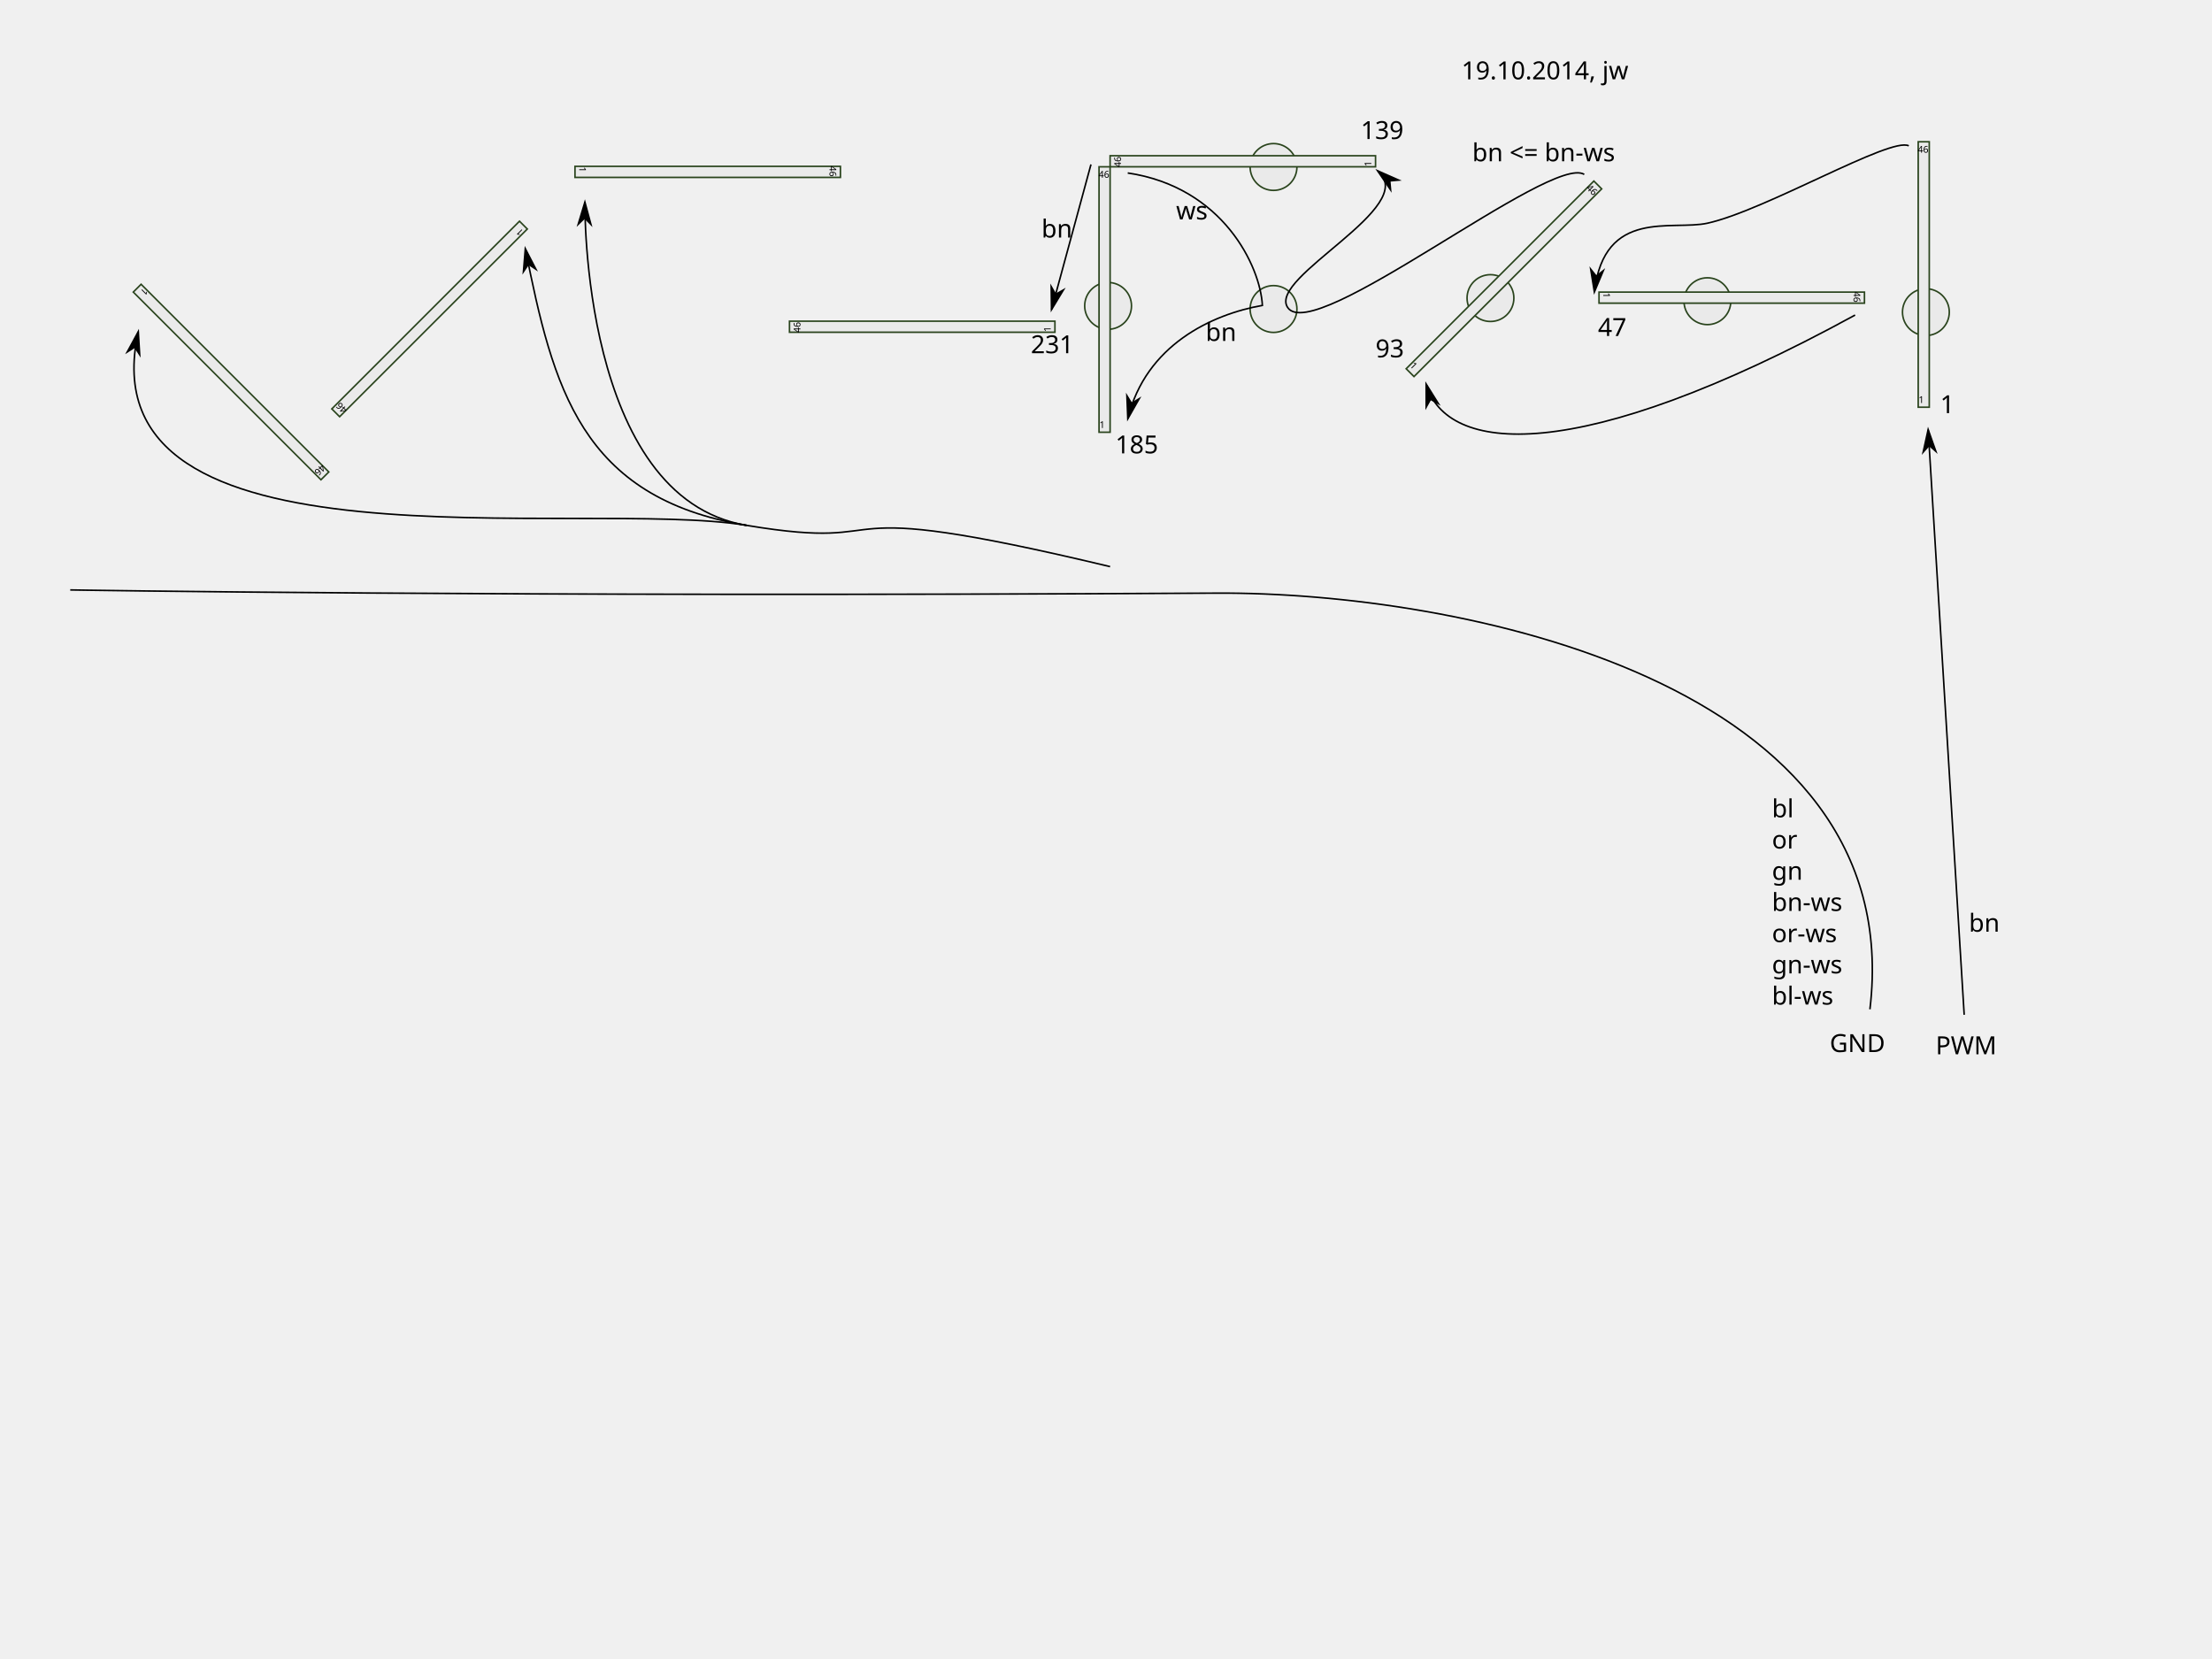
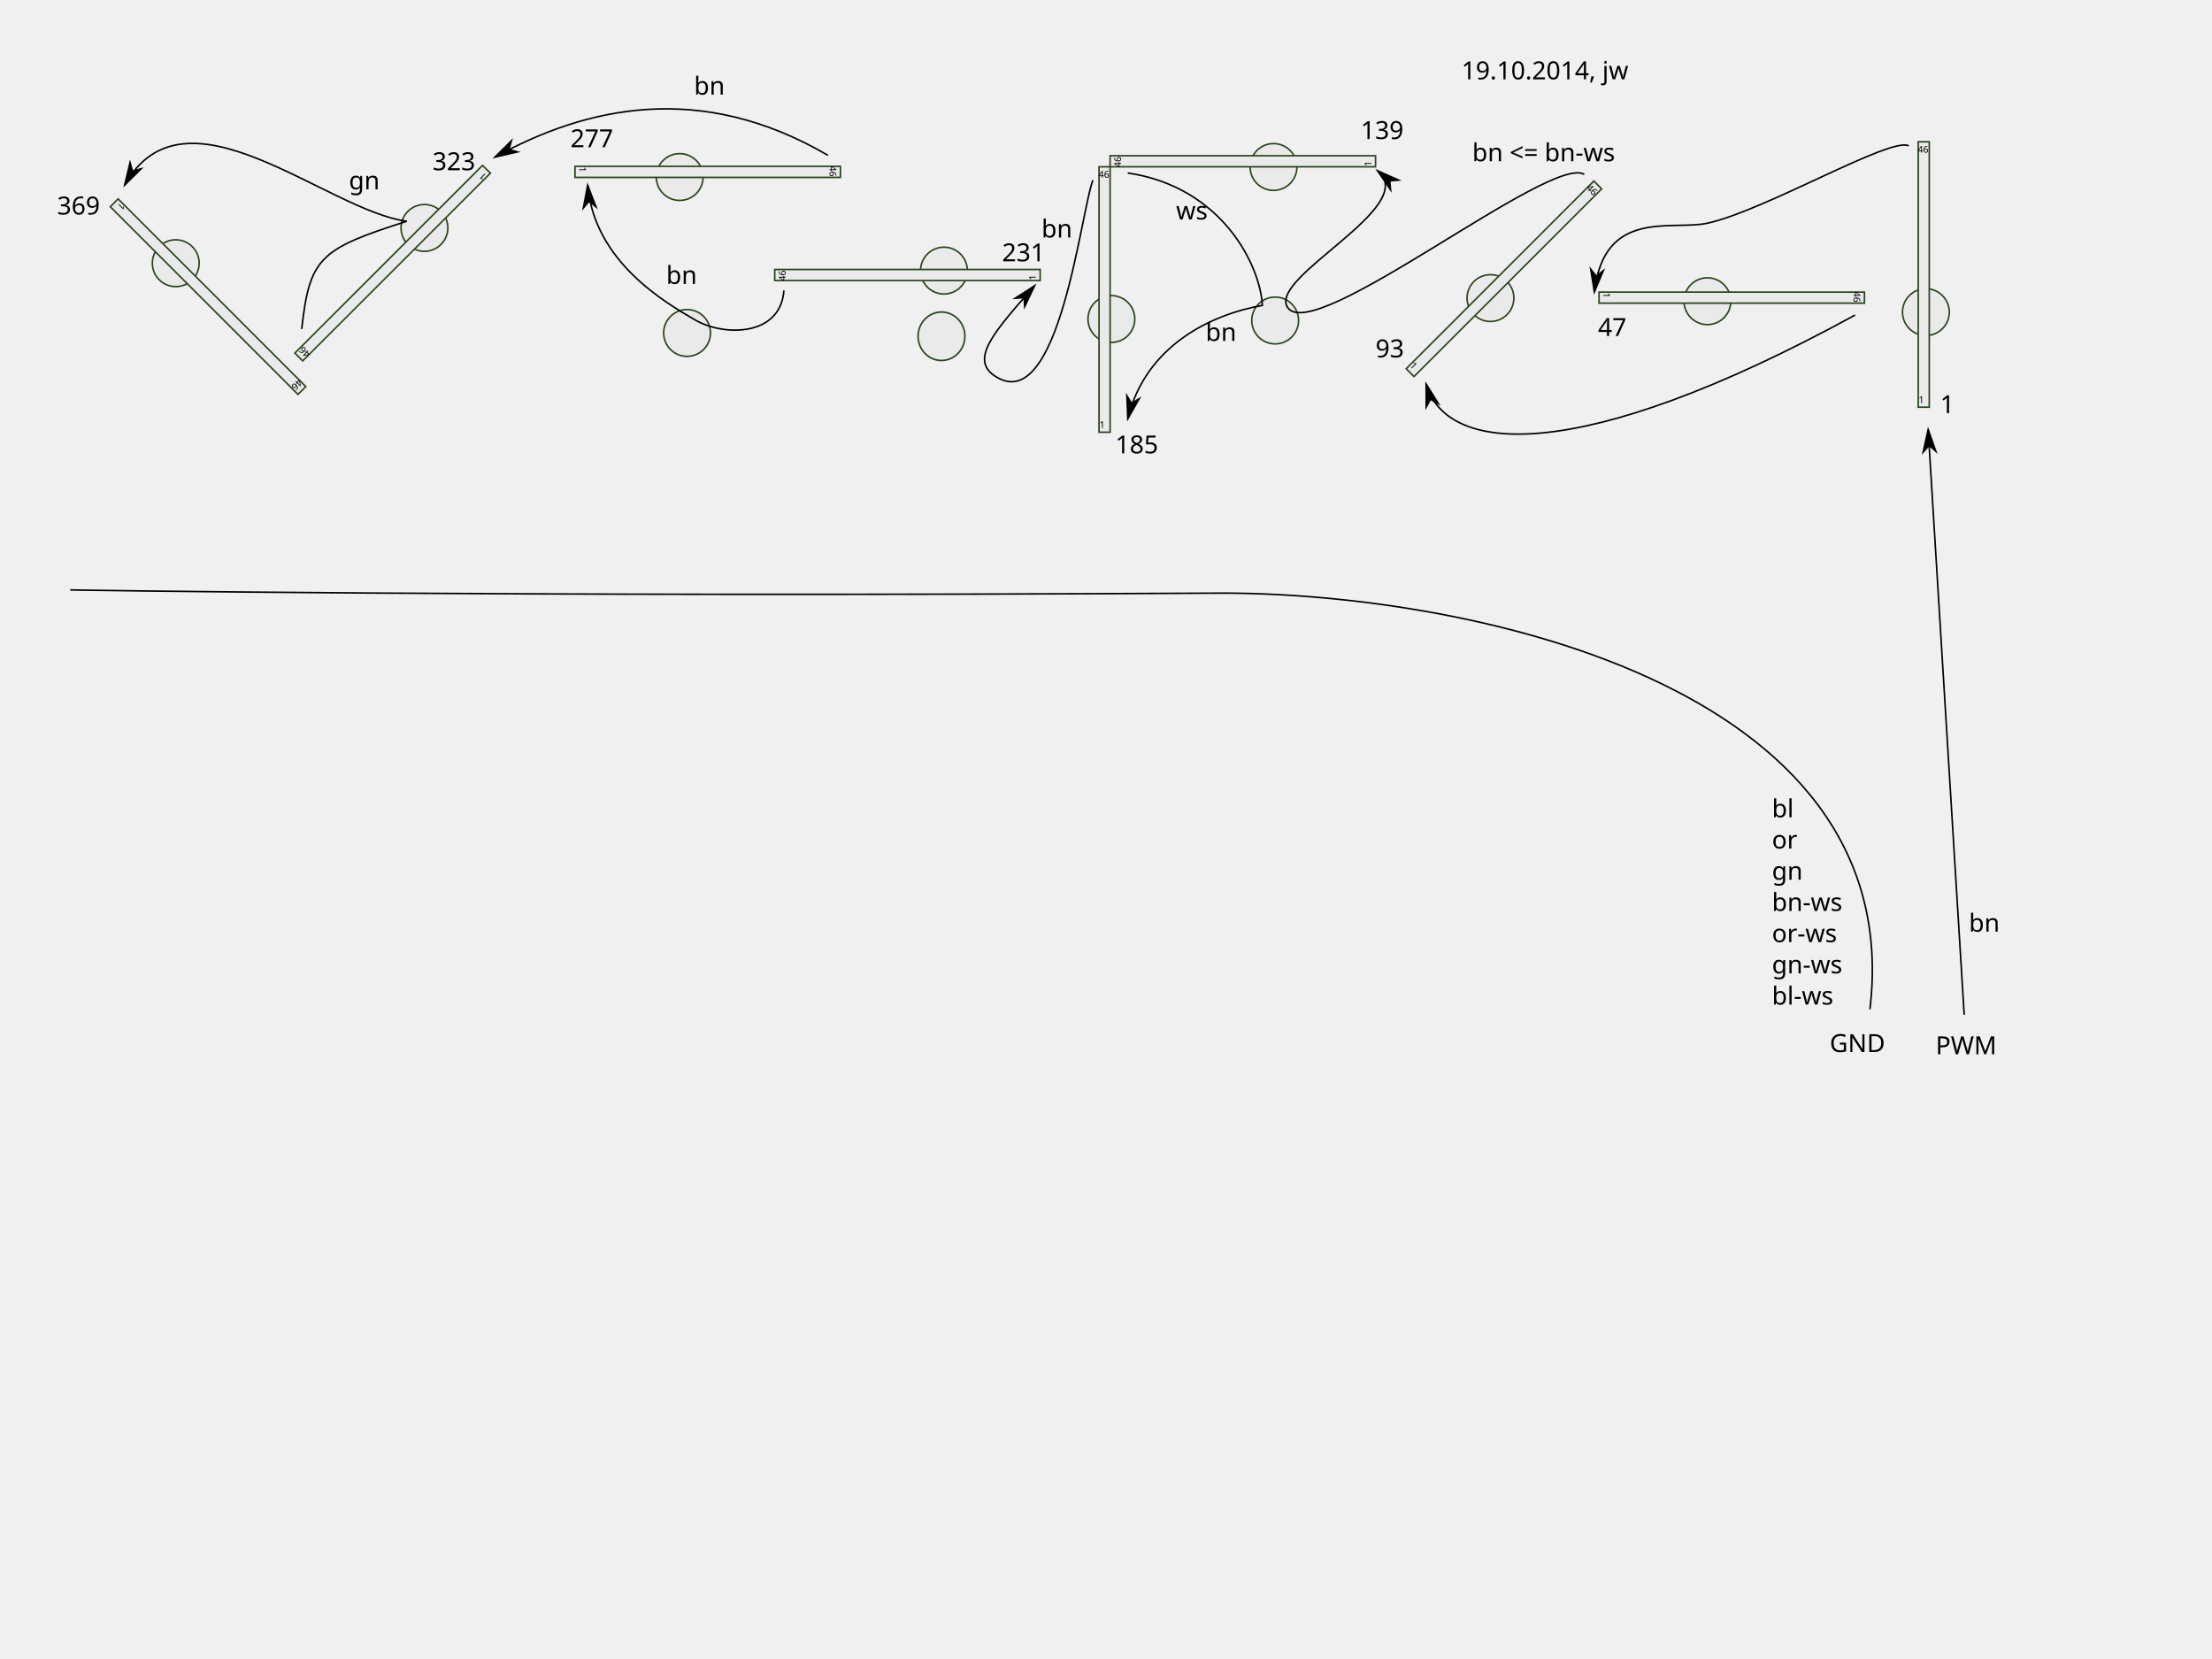
<svg xmlns="http://www.w3.org/2000/svg" width="1417.323" height="1062.992" id="svg2" version="1.1">
  <defs id="defs4">
    <marker orient="auto" refY="0.0" refX="0.0" id="EmptyDiamondLend" style="overflow:visible">
      <path id="path3975" d="M 0,-7.071 L -7.071,0 L 0,7.071 L 7.071,0 L 0,-7.071 z " style="fill-rule:evenodd;fill:#FFFFFF;stroke:#000000;stroke-width:1.0pt" transform="scale(0.8) translate(-7,0)" />
    </marker>
    <marker style="overflow:visible" id="DistanceEnd" refX="0.0" refY="0.0" orient="auto">
      <g id="g2301">
        <path style="fill:none;stroke:#ffffff;stroke-width:1.15;stroke-linecap:square" d="M 0,0 L -2,0" id="path2316" />
        <path style="fill:#000000;fill-rule:evenodd;stroke:none" d="M 0,0 L -13,4 L -9,0 -13,-4 L 0,0 z " id="path2312" />
        <path style="fill:none;stroke:#000000;stroke-width:1;stroke-linecap:square" d="M 0,-4 L 0,40" id="path2314" />
      </g>
    </marker>
    <marker orient="auto" refY="0.0" refX="0.0" id="Arrow1Lend" style="overflow:visible;">
      <path id="path3896" d="M 0.0,0.0 L 5.0,-5.0 L -12.5,0.0 L 5.0,5.0 L 0.0,0.0 z " style="fill-rule:evenodd;stroke:#000000;stroke-width:1.0pt;" transform="scale(0.8) rotate(180) translate(12.5,0)" />
    </marker>
  </defs>
  <g id="layer1" transform="translate(0,10.62993)">
    <g id="g2997" transform="translate(53.36656,83.07508)">
-       <path style="fill:#eaeaea;fill-opacity:1;fill-rule:evenodd;stroke:#2a441d;stroke-width:1;stroke-miterlimit:4;stroke-opacity:1;stroke-dasharray:none;stroke-dashoffset:0" id="path4498" d="m 1278,237.992 a 15,15 0 1 1 -30,0 15,15 0 1 1 30,0 z" transform="translate(-606.3666,-135.705)" />
+       <path transform="translate(-1044.415,-185.6625)" d="m 1278,237.992 a 15,15 0 1 1 -30,0 15,15 0 1 1 30,0 z" id="path5661" style="fill:#eaeaea;fill-opacity:1;fill-rule:evenodd;stroke:#2a441d;stroke-width:1;stroke-miterlimit:4;stroke-opacity:1;stroke-dasharray:none;stroke-dashoffset:0" />
+       <path style="fill:#eaeaea;fill-opacity:1;fill-rule:evenodd;stroke:#2a441d;stroke-width:1;stroke-miterlimit:4;stroke-opacity:1;stroke-dasharray:none;stroke-dashoffset:0" id="path5663" d="m 1278,237.992 a 15,15 0 1 1 -30,0 15,15 0 1 1 30,0 z" transform="translate(-1203.753,-163.0502)" />
+       <path transform="translate(-880.8698,-218.2663)" d="m 1278,237.992 a 15,15 0 1 1 -30,0 15,15 0 1 1 30,0 z" id="path5659" style="fill:#eaeaea;fill-opacity:1;fill-rule:evenodd;stroke:#2a441d;stroke-width:1;stroke-miterlimit:4;stroke-opacity:1;stroke-dasharray:none;stroke-dashoffset:0" />
+       <path transform="translate(-711.5402,-158.3174)" d="m 1278,237.992 a 15,15 0 1 1 -30,0 15,15 0 1 1 30,0 z" id="path5657" style="fill:#eaeaea;fill-opacity:1;fill-rule:evenodd;stroke:#2a441d;stroke-width:1;stroke-miterlimit:4;stroke-opacity:1;stroke-dasharray:none;stroke-dashoffset:0" />
+       <path style="fill:#eaeaea;fill-opacity:1;fill-rule:evenodd;stroke:#2a441d;stroke-width:1;stroke-miterlimit:4;stroke-opacity:1;stroke-dasharray:none;stroke-dashoffset:0" id="path4498" d="m 1278,237.992 a 15,15 0 1 1 -30,0 15,15 0 1 1 30,0 z" transform="translate(-604.2631,-127.2911)" />
      <path transform="translate(-500.3666,-224.705)" d="m 1278,237.992 a 15,15 0 1 1 -30,0 15,15 0 1 1 30,0 z" id="path4500" style="fill:#eaeaea;fill-opacity:1;fill-rule:evenodd;stroke:#2a441d;stroke-width:1;stroke-miterlimit:4;stroke-opacity:1;stroke-dasharray:none;stroke-dashoffset:0" />
      <path transform="translate(-222.3666,-138.705)" d="m 1278,237.992 a 15,15 0 1 1 -30,0 15,15 0 1 1 30,0 z" id="path4492" style="fill:#eaeaea;fill-opacity:1;fill-rule:evenodd;stroke:#2a441d;stroke-width:1;stroke-miterlimit:4;stroke-opacity:1;stroke-dasharray:none;stroke-dashoffset:0" />
      <path style="fill:#eaeaea;fill-opacity:1;fill-rule:evenodd;stroke:#2a441d;stroke-width:1;stroke-miterlimit:4;stroke-opacity:1;stroke-dasharray:none;stroke-dashoffset:0" id="path4494" d="m 1278,237.992 a 15,15 0 1 1 -30,0 15,15 0 1 1 30,0 z" transform="translate(-361.3666,-140.705)" />
-       <g id="g3016" transform="matrix(0,-1,1,0,411.555,225.2552)">
+       <g id="g3016" transform="matrix(0,-1,1,0,402.0894,192.1256)">
        <rect style="fill:#eaeaea;fill-opacity:1;fill-rule:evenodd;stroke:#2a441d;stroke-width:1;stroke-miterlimit:4;stroke-opacity:1;stroke-dasharray:none;stroke-dashoffset:0" id="rect2987" width="7.087" height="170.079" x="106.082" y="40.941" />
        <text xml:space="preserve" style="font-size:6px;font-style:normal;font-weight:normal;line-height:125%;letter-spacing:0px;word-spacing:0px;fill:#000000;fill-opacity:1;stroke:none;font-family:Sans" x="106.362" y="208.307" id="text2989">
          <tspan id="tspan2991" x="106.362" y="208.307">1</tspan>
        </text>
        <text xml:space="preserve" style="font-size:6px;font-style:normal;font-weight:normal;line-height:125%;letter-spacing:0px;word-spacing:0px;fill:#000000;fill-opacity:1;stroke:none;font-family:Sans" x="105.789" y="47.942" id="text2993">
          <tspan id="tspan2995" x="105.789" y="47.942">46</tspan>
        </text>
      </g>
      <flowRoot xml:space="preserve" id="flowRoot3004" style="font-size:6px;font-style:normal;font-weight:normal;line-height:125%;letter-spacing:0px;word-spacing:0px;fill:#000000;fill-opacity:1;stroke:none;font-family:Sans" transform="translate(-53.36656,-83.07508)">
        <flowRegion id="flowRegion3006">
          <rect id="rect3008" width="47.857" height="22.857" x="148.571" y="123.791" />
        </flowRegion>
        <flowPara id="flowPara3010" />
      </flowRoot>
      <text xml:space="preserve" style="font-size:6px;font-style:normal;font-weight:normal;line-height:125%;letter-spacing:0px;word-spacing:0px;fill:#000000;fill-opacity:1;stroke:none;font-family:Sans" x="167.857" y="169.505" id="text3012" transform="translate(-53.36656,-83.07508)">
        <tspan id="tspan3014" x="167.857" y="169.505" />
      </text>
-       <g transform="matrix(-0.7071068,0.7071068,-0.7071068,-0.7071068,261.2638,162.6329)" id="g3023">
+       <g transform="matrix(-0.7071068,0.7071068,-0.7071068,-0.7071068,246.5395,107.9426)" id="g3023">
        <rect y="40.941" x="106.082" height="170.079" width="7.087" id="rect3025" style="fill:#eaeaea;fill-opacity:1;fill-rule:evenodd;stroke:#2a441d;stroke-width:1;stroke-miterlimit:4;stroke-opacity:1;stroke-dasharray:none;stroke-dashoffset:0" />
        <text id="text3027" y="208.307" x="106.362" style="font-size:6px;font-style:normal;font-weight:normal;line-height:125%;letter-spacing:0px;word-spacing:0px;fill:#000000;fill-opacity:1;stroke:none;font-family:Sans" xml:space="preserve">
          <tspan y="208.307" x="106.362" id="tspan3029">1</tspan>
        </text>
        <text id="text3031" y="47.942" x="105.789" style="font-size:6px;font-style:normal;font-weight:normal;line-height:125%;letter-spacing:0px;word-spacing:0px;fill:#000000;fill-opacity:1;stroke:none;font-family:Sans" xml:space="preserve">
          <tspan y="47.942" x="105.789" id="tspan3033">46</tspan>
        </text>
      </g>
-       <g id="g3035" transform="matrix(-0.7071068,-0.7071068,0.7071068,-0.7071068,210.305,277.2629)">
+       <g id="g3035" transform="matrix(-0.7071068,-0.7071068,0.7071068,-0.7071068,186.6409,241.5039)">
        <rect style="fill:#eaeaea;fill-opacity:1;fill-rule:evenodd;stroke:#2a441d;stroke-width:1;stroke-miterlimit:4;stroke-opacity:1;stroke-dasharray:none;stroke-dashoffset:0" id="rect3037" width="7.087" height="170.079" x="106.082" y="40.941" />
        <text xml:space="preserve" style="font-size:6px;font-style:normal;font-weight:normal;line-height:125%;letter-spacing:0px;word-spacing:0px;fill:#000000;fill-opacity:1;stroke:none;font-family:Sans" x="106.362" y="208.307" id="text3039">
          <tspan id="tspan3041" x="106.362" y="208.307">1</tspan>
        </text>
        <text xml:space="preserve" style="font-size:6px;font-style:normal;font-weight:normal;line-height:125%;letter-spacing:0px;word-spacing:0px;fill:#000000;fill-opacity:1;stroke:none;font-family:Sans" x="105.789" y="47.942" id="text3043">
          <tspan id="tspan3045" x="105.789" y="47.942">46</tspan>
        </text>
      </g>
      <g transform="matrix(0,1,-1,0,526.0718,-93.19515)" id="g3047">
        <rect y="40.941" x="106.082" height="170.079" width="7.087" id="rect3049" style="fill:#eaeaea;fill-opacity:1;fill-rule:evenodd;stroke:#2a441d;stroke-width:1;stroke-miterlimit:4;stroke-opacity:1;stroke-dasharray:none;stroke-dashoffset:0" />
        <text id="text3051" y="208.307" x="106.362" style="font-size:6px;font-style:normal;font-weight:normal;line-height:125%;letter-spacing:0px;word-spacing:0px;fill:#000000;fill-opacity:1;stroke:none;font-family:Sans" xml:space="preserve">
          <tspan y="208.307" x="106.362" id="tspan3053">1</tspan>
        </text>
        <text id="text3055" y="47.942" x="105.789" style="font-size:6px;font-style:normal;font-weight:normal;line-height:125%;letter-spacing:0px;word-spacing:0px;fill:#000000;fill-opacity:1;stroke:none;font-family:Sans" xml:space="preserve">
          <tspan y="47.942" x="105.789" id="tspan3057">46</tspan>
        </text>
      </g>
      <g transform="matrix(0,-1,1,0,616.9819,119.249)" id="g3059">
        <rect y="40.941" x="106.082" height="170.079" width="7.087" id="rect3061" style="fill:#eaeaea;fill-opacity:1;fill-rule:evenodd;stroke:#2a441d;stroke-width:1;stroke-miterlimit:4;stroke-opacity:1;stroke-dasharray:none;stroke-dashoffset:0" />
        <text id="text3063" y="208.307" x="106.362" style="font-size:6px;font-style:normal;font-weight:normal;line-height:125%;letter-spacing:0px;word-spacing:0px;fill:#000000;fill-opacity:1;stroke:none;font-family:Sans" xml:space="preserve">
          <tspan y="208.307" x="106.362" id="tspan3065">1</tspan>
        </text>
        <text id="text3067" y="47.942" x="105.789" style="font-size:6px;font-style:normal;font-weight:normal;line-height:125%;letter-spacing:0px;word-spacing:0px;fill:#000000;fill-opacity:1;stroke:none;font-family:Sans" xml:space="preserve">
          <tspan y="47.942" x="105.789" id="tspan3069">46</tspan>
        </text>
      </g>
      <g id="g3071" transform="translate(544.7536,-27.7739)">
        <rect style="fill:#eaeaea;fill-opacity:1;fill-rule:evenodd;stroke:#2a441d;stroke-width:1;stroke-miterlimit:4;stroke-opacity:1;stroke-dasharray:none;stroke-dashoffset:0" id="rect3073" width="7.087" height="170.079" x="106.082" y="40.941" />
        <text xml:space="preserve" style="font-size:6px;font-style:normal;font-weight:normal;line-height:125%;letter-spacing:0px;word-spacing:0px;fill:#000000;fill-opacity:1;stroke:none;font-family:Sans" x="106.362" y="208.307" id="text3075">
          <tspan id="tspan3077" x="106.362" y="208.307">1</tspan>
        </text>
        <text xml:space="preserve" style="font-size:6px;font-style:normal;font-weight:normal;line-height:125%;letter-spacing:0px;word-spacing:0px;fill:#000000;fill-opacity:1;stroke:none;font-family:Sans" x="105.789" y="47.942" id="text3079">
          <tspan id="tspan3081" x="105.789" y="47.942">46</tspan>
        </text>
      </g>
      <g transform="matrix(0.7071068,0.7071068,-0.7071068,0.7071068,921.8279,-81.65765)" id="g3083">
        <rect y="40.941" x="106.082" height="170.079" width="7.087" id="rect3085" style="fill:#eaeaea;fill-opacity:1;fill-rule:evenodd;stroke:#2a441d;stroke-width:1;stroke-miterlimit:4;stroke-opacity:1;stroke-dasharray:none;stroke-dashoffset:0" />
        <text id="text3087" y="208.307" x="106.362" style="font-size:6px;font-style:normal;font-weight:normal;line-height:125%;letter-spacing:0px;word-spacing:0px;fill:#000000;fill-opacity:1;stroke:none;font-family:Sans" xml:space="preserve">
          <tspan y="208.307" x="106.362" id="tspan3089">1</tspan>
        </text>
        <text id="text3091" y="47.942" x="105.789" style="font-size:6px;font-style:normal;font-weight:normal;line-height:125%;letter-spacing:0px;word-spacing:0px;fill:#000000;fill-opacity:1;stroke:none;font-family:Sans" xml:space="preserve">
          <tspan y="47.942" x="105.789" id="tspan3093">46</tspan>
        </text>
      </g>
      <g id="g3095" transform="matrix(0,1,-1,0,1182.212,-12.62198)">
        <rect style="fill:#eaeaea;fill-opacity:1;fill-rule:evenodd;stroke:#2a441d;stroke-width:1;stroke-miterlimit:4;stroke-opacity:1;stroke-dasharray:none;stroke-dashoffset:0" id="rect3097" width="7.087" height="170.079" x="106.082" y="40.941" />
        <text xml:space="preserve" style="font-size:6px;font-style:normal;font-weight:normal;line-height:125%;letter-spacing:0px;word-spacing:0px;fill:#000000;fill-opacity:1;stroke:none;font-family:Sans" x="106.362" y="208.307" id="text3099">
          <tspan id="tspan3101" x="106.362" y="208.307">1</tspan>
        </text>
        <text xml:space="preserve" style="font-size:6px;font-style:normal;font-weight:normal;line-height:125%;letter-spacing:0px;word-spacing:0px;fill:#000000;fill-opacity:1;stroke:none;font-family:Sans" x="105.789" y="47.942" id="text3103">
          <tspan id="tspan3105" x="105.789" y="47.942">46</tspan>
        </text>
      </g>
      <path style="fill:#eaeaea;fill-opacity:1;fill-rule:evenodd;stroke:#2a441d;stroke-width:1;stroke-miterlimit:4;stroke-opacity:1;stroke-dasharray:none;stroke-dashoffset:0" id="path4490" d="m 1278,237.992 a 15,15 0 1 1 -30,0 15,15 0 1 1 30,0 z" transform="translate(-82.36656,-131.705)" />
      <g transform="translate(1069.628,-43.80868)" id="g3107">
        <rect y="40.941" x="106.082" height="170.079" width="7.087" id="rect3109" style="fill:#eaeaea;fill-opacity:1;fill-rule:evenodd;stroke:#2a441d;stroke-width:1;stroke-miterlimit:4;stroke-opacity:1;stroke-dasharray:none;stroke-dashoffset:0" />
        <text id="text3111" y="208.307" x="106.362" style="font-size:6px;font-style:normal;font-weight:normal;line-height:125%;letter-spacing:0px;word-spacing:0px;fill:#000000;fill-opacity:1;stroke:none;font-family:Sans" xml:space="preserve">
          <tspan y="208.307" x="106.362" id="tspan3113">1</tspan>
        </text>
        <text id="text3115" y="47.942" x="105.789" style="font-size:6px;font-style:normal;font-weight:normal;line-height:125%;letter-spacing:0px;word-spacing:0px;fill:#000000;fill-opacity:1;stroke:none;font-family:Sans" xml:space="preserve">
          <tspan y="47.942" x="105.789" id="tspan3117">46</tspan>
        </text>
      </g>
      <path style="fill:none;stroke:#000000;stroke-width:1px;stroke-linecap:butt;stroke-linejoin:miter;stroke-opacity:1;marker-end:url(#Arrow1Lend)" d="m 1223.026,93.438 c -11.586,-5.988 -91.626,41.274 -128.899,49.557 -22.76,5.058 -66.094,-9.95 -72.528,43.962" id="path3119" transform="translate(-53.36656,-93.70501)" />
      <path style="fill:none;stroke:#000000;stroke-width:1px;stroke-linecap:butt;stroke-linejoin:miter;stroke-opacity:1;marker-end:url(#Arrow1Lend)" d="m 1188.636,201.872 c -178.953,97.807 -262.067,88.631 -274.811,44.3" id="path4335" transform="translate(-53.36656,-93.70501)" />
      <text xml:space="preserve" style="font-size:16px;font-style:normal;font-weight:normal;line-height:125%;letter-spacing:0px;word-spacing:0px;fill:#000000;fill-opacity:1;stroke:none;font-family:Sans" x="1081.984" y="429.974" id="text4519">
        <tspan id="tspan4521" x="1081.984" y="429.974">bl</tspan>
        <tspan x="1081.984" y="449.974" id="tspan4502">or</tspan>
        <tspan x="1081.984" y="469.974" id="tspan4504">gn</tspan>
        <tspan x="1081.984" y="489.974" id="tspan4506">bn-ws</tspan>
        <tspan x="1081.984" y="509.974" id="tspan4508">or-ws</tspan>
        <tspan x="1081.984" y="529.974" id="tspan4510">gn-ws</tspan>
        <tspan x="1081.984" y="549.974" id="tspan4512">bl-ws</tspan>
        <tspan x="1081.984" y="569.974" id="tspan4514" />
      </text>
      <text xml:space="preserve" style="font-size:16px;font-style:normal;font-weight:normal;line-height:125%;letter-spacing:0px;word-spacing:0px;fill:#000000;fill-opacity:1;stroke:none;font-family:Sans" x="1208.197" y="503.286" id="text4527">
        <tspan id="tspan4529" x="1208.197" y="503.286">bn</tspan>
      </text>
      <path style="fill:none;stroke:#000000;stroke-width:1px;stroke-linecap:butt;stroke-linejoin:miter;stroke-opacity:1;marker-end:url(#Arrow1Lend)" d="M 1258.542,650.212 1235.457,275.347" id="path4531" transform="translate(-53.36656,-93.70501)" />
-       <path style="fill:none;stroke:#000000;stroke-width:1px;stroke-linecap:butt;stroke-linejoin:miter;stroke-opacity:1;marker-end:url(#Arrow1Lend)" d="m 699.026,105.367 -25.254,92.934" id="path4903" transform="translate(-53.36656,-93.70501)" />
-       <path style="fill:none;stroke:#000000;stroke-width:1px;stroke-linecap:butt;stroke-linejoin:miter;stroke-opacity:1;marker-end:url(#Arrow1Lend)" d="M 711.291,363.063 C 512.906,315.557 584.646,354.331 478.346,336.614 372.047,318.898 374.767,129.611 374.767,129.611" id="path5089" transform="translate(-53.36656,-93.70501)" />
-       <path style="fill:none;stroke:#000000;stroke-width:1px;stroke-linecap:butt;stroke-linejoin:miter;stroke-opacity:1;marker-end:url(#Arrow1Lend)" d="M 478.346,336.614 C 372.047,318.898 354.331,248.031 336.614,159.449" id="path5273" transform="translate(-53.36656,-93.70501)" />
-       <path transform="translate(-53.36656,-93.70501)" id="path5457" d="M 478.346,336.614 C 372.047,318.898 53.15,372.047 88.583,212.598" style="fill:none;stroke:#000000;stroke-width:1px;stroke-linecap:butt;stroke-linejoin:miter;stroke-opacity:1;marker-end:url(#Arrow1Lend)" />
+       <path style="fill:none;stroke:#000000;stroke-width:1px;stroke-linecap:butt;stroke-linejoin:miter;stroke-opacity:1;marker-end:url(#Arrow1Lend)" d="M 530.475,99.515 C 448.774,51.734 375.35,68.526 317.276,100.594" id="path5273" transform="translate(-53.36656,-93.70501)" />
      <text xml:space="preserve" style="font-size:16px;font-style:normal;font-weight:normal;line-height:125%;letter-spacing:0px;word-spacing:0px;fill:#000000;fill-opacity:1;stroke:none;font-family:Sans" x="936.411" y="50.819" id="text5459" transform="translate(-53.36656,-93.70501)">
        <tspan id="tspan5461" x="936.411" y="50.819">19.10.2014, jw</tspan>
      </text>
      <flowRoot xml:space="preserve" id="flowRoot5463" style="fill:black;stroke:none;stroke-opacity:1;stroke-width:1px;stroke-linejoin:miter;stroke-linecap:butt;fill-opacity:1;font-family:Sans;font-style:normal;font-weight:normal;font-size:16px;line-height:125%;letter-spacing:0px;word-spacing:0px">
        <flowRegion id="flowRegion5465">
          <rect id="rect5467" width="167.685" height="48.487" x="1129.351" y="489.225" />
        </flowRegion>
        <flowPara id="flowPara5469" />
      </flowRoot>
      <text xml:space="preserve" style="font-size:16px;font-style:normal;font-weight:normal;line-height:125%;letter-spacing:0px;word-spacing:0px;fill:#000000;fill-opacity:1;stroke:none;font-family:Sans" x="1242.487" y="523.571" id="text5471" transform="translate(-53.36656,-93.70501)">
        <tspan id="tspan5473" x="1242.487" y="523.571" />
      </text>
      <text xml:space="preserve" style="font-size:16px;font-style:normal;font-weight:normal;line-height:125%;letter-spacing:0px;word-spacing:0px;fill:#000000;fill-opacity:1;stroke:none;font-family:Sans" x="889.969" y="9.642" id="text3069">
        <tspan id="tspan3071" x="889.969" y="9.642">bn &lt;= bn-ws</tspan>
      </text>
-       <path transform="translate(-500.3666,-133.705)" d="m 1278,237.992 a 15,15 0 1 1 -30,0 15,15 0 1 1 30,0 z" id="path4496" style="fill:#eaeaea;fill-opacity:1;fill-rule:evenodd;stroke:#2a441d;stroke-width:1;stroke-miterlimit:4;stroke-opacity:1;stroke-dasharray:none;stroke-dashoffset:0" />
+       <path transform="translate(-499.3148,-126.3428)" d="m 1278,237.992 a 15,15 0 1 1 -30,0 15,15 0 1 1 30,0 z" id="path4496" style="fill:#eaeaea;fill-opacity:1;fill-rule:evenodd;stroke:#2a441d;stroke-width:1;stroke-miterlimit:4;stroke-opacity:1;stroke-dasharray:none;stroke-dashoffset:0" />
      <path style="fill:none;stroke:#000000;stroke-width:1px;stroke-linecap:butt;stroke-linejoin:miter;stroke-opacity:1" d="M 1198.142,646.698 C 1223.353,435.931 933.244,379.205 779.625,380.046 310.479,382.614 45,377.992 45,377.992" id="path4516" transform="translate(-53.36656,-93.70501)" />
      <text xml:space="preserve" style="font-size:16px;font-style:normal;font-weight:normal;line-height:125%;letter-spacing:0px;word-spacing:0px;fill:#000000;fill-opacity:1;stroke:none;font-family:Sans" x="1172.383" y="674.083" id="text4518" transform="translate(-53.36656,-93.70501)">
        <tspan id="tspan4520" x="1172.383" y="674.083">GND</tspan>
      </text>
      <text xml:space="preserve" style="font-size:16px;font-style:normal;font-weight:normal;line-height:125%;letter-spacing:0px;word-spacing:0px;fill:#000000;fill-opacity:1;stroke:none;font-family:Sans" x="1240.265" y="675.498" id="text4522" transform="translate(-53.36656,-93.70501)">
        <tspan id="tspan4524" x="1240.265" y="675.498">PWM</tspan>
      </text>
      <path style="fill:none;stroke:#000000;stroke-width:1px;stroke-linecap:butt;stroke-linejoin:miter;stroke-opacity:1;marker-mid:none;marker-end:url(#Arrow1Lend)" d="m 722.579,110.836 c 61.029,9.03 84.982,59.863 86.288,84.853 -32.25,5.691 -74.731,25.358 -86.203,72.516" id="path4526" transform="translate(-53.36656,-93.70501)" />
      <text xml:space="preserve" style="font-size:16px;font-style:normal;font-weight:normal;line-height:125%;letter-spacing:0px;word-spacing:0px;fill:#000000;fill-opacity:1;stroke:none;font-family:Sans" x="753.569" y="140.619" id="text5473" transform="translate(-53.36656,-93.70501)">
        <tspan id="tspan5475" x="753.569" y="140.619">ws</tspan>
      </text>
      <text xml:space="preserve" style="font-size:16px;font-style:normal;font-weight:normal;line-height:125%;letter-spacing:0px;word-spacing:0px;fill:#000000;fill-opacity:1;stroke:none;font-family:Sans" x="772.5" y="218.448" id="text5477" transform="translate(-53.36656,-93.70501)">
        <tspan id="tspan5479" x="772.5" y="218.448">bn</tspan>
      </text>
      <text xml:space="preserve" style="font-size:16px;font-style:normal;font-weight:normal;line-height:125%;letter-spacing:0px;word-spacing:0px;fill:#000000;fill-opacity:1;stroke:none;font-family:Sans" x="1023.865" y="215.292" id="text5481" transform="translate(-53.36656,-93.70501)">
        <tspan id="tspan5483" x="1023.865" y="215.292">47</tspan>
      </text>
      <text xml:space="preserve" style="font-size:16px;font-style:normal;font-weight:normal;line-height:125%;letter-spacing:0px;word-spacing:0px;fill:#000000;fill-opacity:1;stroke:none;font-family:Sans" x="881.355" y="228.965" id="text5485" transform="translate(-53.36656,-93.70501)">
        <tspan id="tspan5487" x="881.355" y="228.965">93</tspan>
      </text>
      <text xml:space="preserve" style="font-size:16px;font-style:normal;font-weight:normal;line-height:125%;letter-spacing:0px;word-spacing:0px;fill:#000000;fill-opacity:1;stroke:none;font-family:Sans" x="871.89" y="89.084" id="text5489" transform="translate(-53.36656,-93.70501)">
        <tspan id="tspan5491" x="871.89" y="89.084">139</tspan>
      </text>
      <text xml:space="preserve" style="font-size:16px;font-style:normal;font-weight:normal;line-height:125%;letter-spacing:0px;word-spacing:0px;fill:#000000;fill-opacity:1;stroke:none;font-family:Sans" x="714.655" y="290.492" id="text5493" transform="translate(-53.36656,-93.70501)">
        <tspan id="tspan5495" x="714.655" y="290.492">185</tspan>
      </text>
      <text xml:space="preserve" style="font-size:16px;font-style:normal;font-weight:normal;line-height:125%;letter-spacing:0px;word-spacing:0px;fill:#000000;fill-opacity:1;stroke:none;font-family:Sans" x="1243.153" y="264.724" id="text5497" transform="translate(-53.36656,-93.70501)">
        <tspan id="tspan5499" x="1243.153" y="264.724">1</tspan>
      </text>
-       <text xml:space="preserve" style="font-size:16px;font-style:normal;font-weight:normal;line-height:125%;letter-spacing:0px;word-spacing:0px;fill:#000000;fill-opacity:1;stroke:none;font-family:Sans" x="660.491" y="226.336" id="text5501" transform="translate(-53.36656,-93.70501)">
-         <tspan id="tspan5503" x="660.491" y="226.336">231</tspan>
+       <text xml:space="preserve" style="font-size:16px;font-style:normal;font-weight:normal;line-height:125%;letter-spacing:0px;word-spacing:0px;fill:#000000;fill-opacity:1;stroke:none;font-family:Sans" x="588.719" y="73.733" id="text5501">
+         <tspan id="tspan5503" x="588.719" y="73.733">231</tspan>
      </text>
      <path transform="translate(-53.36656,-93.70501)" id="path4901" d="M 1015.098,111.752 C 993.753,98.4 841.445,222.067 825.017,196.956 812.301,177.518 910.315,132.42 882.75,109.489" style="fill:none;stroke:#000000;stroke-width:1px;stroke-linecap:butt;stroke-linejoin:miter;stroke-opacity:1;marker-end:url(#Arrow1Lend)" />
      <text xml:space="preserve" style="font-size:16px;font-style:normal;font-weight:normal;line-height:125%;letter-spacing:0px;word-spacing:0px;fill:#000000;fill-opacity:1;stroke:none;font-family:Sans" x="667.327" y="152.188" id="text5505" transform="translate(-53.36656,-93.70501)">
        <tspan id="tspan5507" x="667.327" y="152.188">bn</tspan>
      </text>
+       <text xml:space="preserve" style="font-size:16px;font-style:normal;font-weight:normal;line-height:125%;letter-spacing:0px;word-spacing:0px;fill:#000000;fill-opacity:1;stroke:none;font-family:Sans" x="365.478" y="94.343" id="text5622" transform="translate(-53.36656,-93.70501)">
+         <tspan id="tspan5624" x="365.478" y="94.343">277</tspan>
+       </text>
+       <text xml:space="preserve" style="font-size:16px;font-style:normal;font-weight:normal;line-height:125%;letter-spacing:0px;word-spacing:0px;fill:#000000;fill-opacity:1;stroke:none;font-family:Sans" x="223.766" y="15.362" id="text5626">
+         <tspan id="tspan5628" x="223.766" y="15.362">323</tspan>
+       </text>
+       <text xml:space="preserve" style="font-size:16px;font-style:normal;font-weight:normal;line-height:125%;letter-spacing:0px;word-spacing:0px;fill:#000000;fill-opacity:1;stroke:none;font-family:Sans" x="-16.75" y="43.745" id="text5630">
+         <tspan id="tspan5632" x="-16.75" y="43.745">369</tspan>
+       </text>
+       <path transform="matrix(1,0,0,1.035058,-713.1178,-124.5914)" d="m 1278,237.992 a 15,15 0 1 1 -30,0 15,15 0 1 1 30,0 z" id="path5653" style="fill:#eaeaea;fill-opacity:1;fill-rule:evenodd;stroke:#2a441d;stroke-width:1;stroke-miterlimit:4;stroke-opacity:1;stroke-dasharray:none;stroke-dashoffset:0" />
+       <path style="fill:#eaeaea;fill-opacity:1;fill-rule:evenodd;stroke:#2a441d;stroke-width:1;stroke-miterlimit:4;stroke-opacity:1;stroke-dasharray:none;stroke-dashoffset:0" id="path5655" d="m 1278,237.992 a 15,15 0 1 1 -30,0 15,15 0 1 1 30,0 z" transform="translate(-876.137,-118.3514)" />
+       <path style="fill:none;stroke:#000000;stroke-width:1px;stroke-linecap:butt;stroke-linejoin:miter;stroke-opacity:1;marker-end:url(#Arrow1Lend)" d="m 700.287,115.457 c -7.642,18.922 -21.599,152.766 -62.857,125.463 -16.264,-10.763 -0.428,-28.379 25.412,-57.752" id="path4903" transform="translate(-53.36656,-93.70501)" />
+       <path id="path5665" d="M 448.917,92.377 C 446.74,122.229 410.17,121.772 392.366,111.482 372.438,99.964 327.618,73.854 323.19,25.143" style="fill:none;stroke:#000000;stroke-width:1px;stroke-linecap:butt;stroke-linejoin:miter;stroke-opacity:1;marker-end:url(#Arrow1Lend)" />
+       <path id="path5667" d="M 139.956,117.081 C 145.022,71.213 151.711,65.838 207.243,48.066 155.794,41.246 65.138,-43.87 26.582,24.762" style="fill:none;stroke:#000000;stroke-width:1px;stroke-linecap:butt;stroke-linejoin:miter;stroke-opacity:1;marker-end:url(#Arrow1Lend)" />
+       <text xml:space="preserve" style="font-size:16px;font-style:normal;font-weight:normal;line-height:125%;letter-spacing:0px;word-spacing:0px;fill:#000000;fill-opacity:1;stroke:none;font-family:Sans" x="426.865" y="181.915" id="text5669" transform="translate(-53.36656,-93.70501)">
+         <tspan id="tspan5671" x="426.865" y="181.915">bn</tspan>
+       </text>
+       <text xml:space="preserve" style="font-size:16px;font-style:normal;font-weight:normal;line-height:125%;letter-spacing:0px;word-spacing:0px;fill:#000000;fill-opacity:1;stroke:none;font-family:Sans" x="223.539" y="121.274" id="text5673" transform="translate(-53.36656,-93.70501)">
+         <tspan id="tspan5675" x="223.539" y="121.274">gn</tspan>
+       </text>
+       <text xml:space="preserve" style="font-size:16px;font-style:normal;font-weight:normal;line-height:125%;letter-spacing:0px;word-spacing:0px;fill:#000000;fill-opacity:1;stroke:none;font-family:Sans" x="444.7" y="60.633" id="text5677" transform="translate(-53.36656,-93.70501)">
+         <tspan id="tspan5679" x="444.7" y="60.633">bn</tspan>
+       </text>
    </g>
  </g>
</svg>
